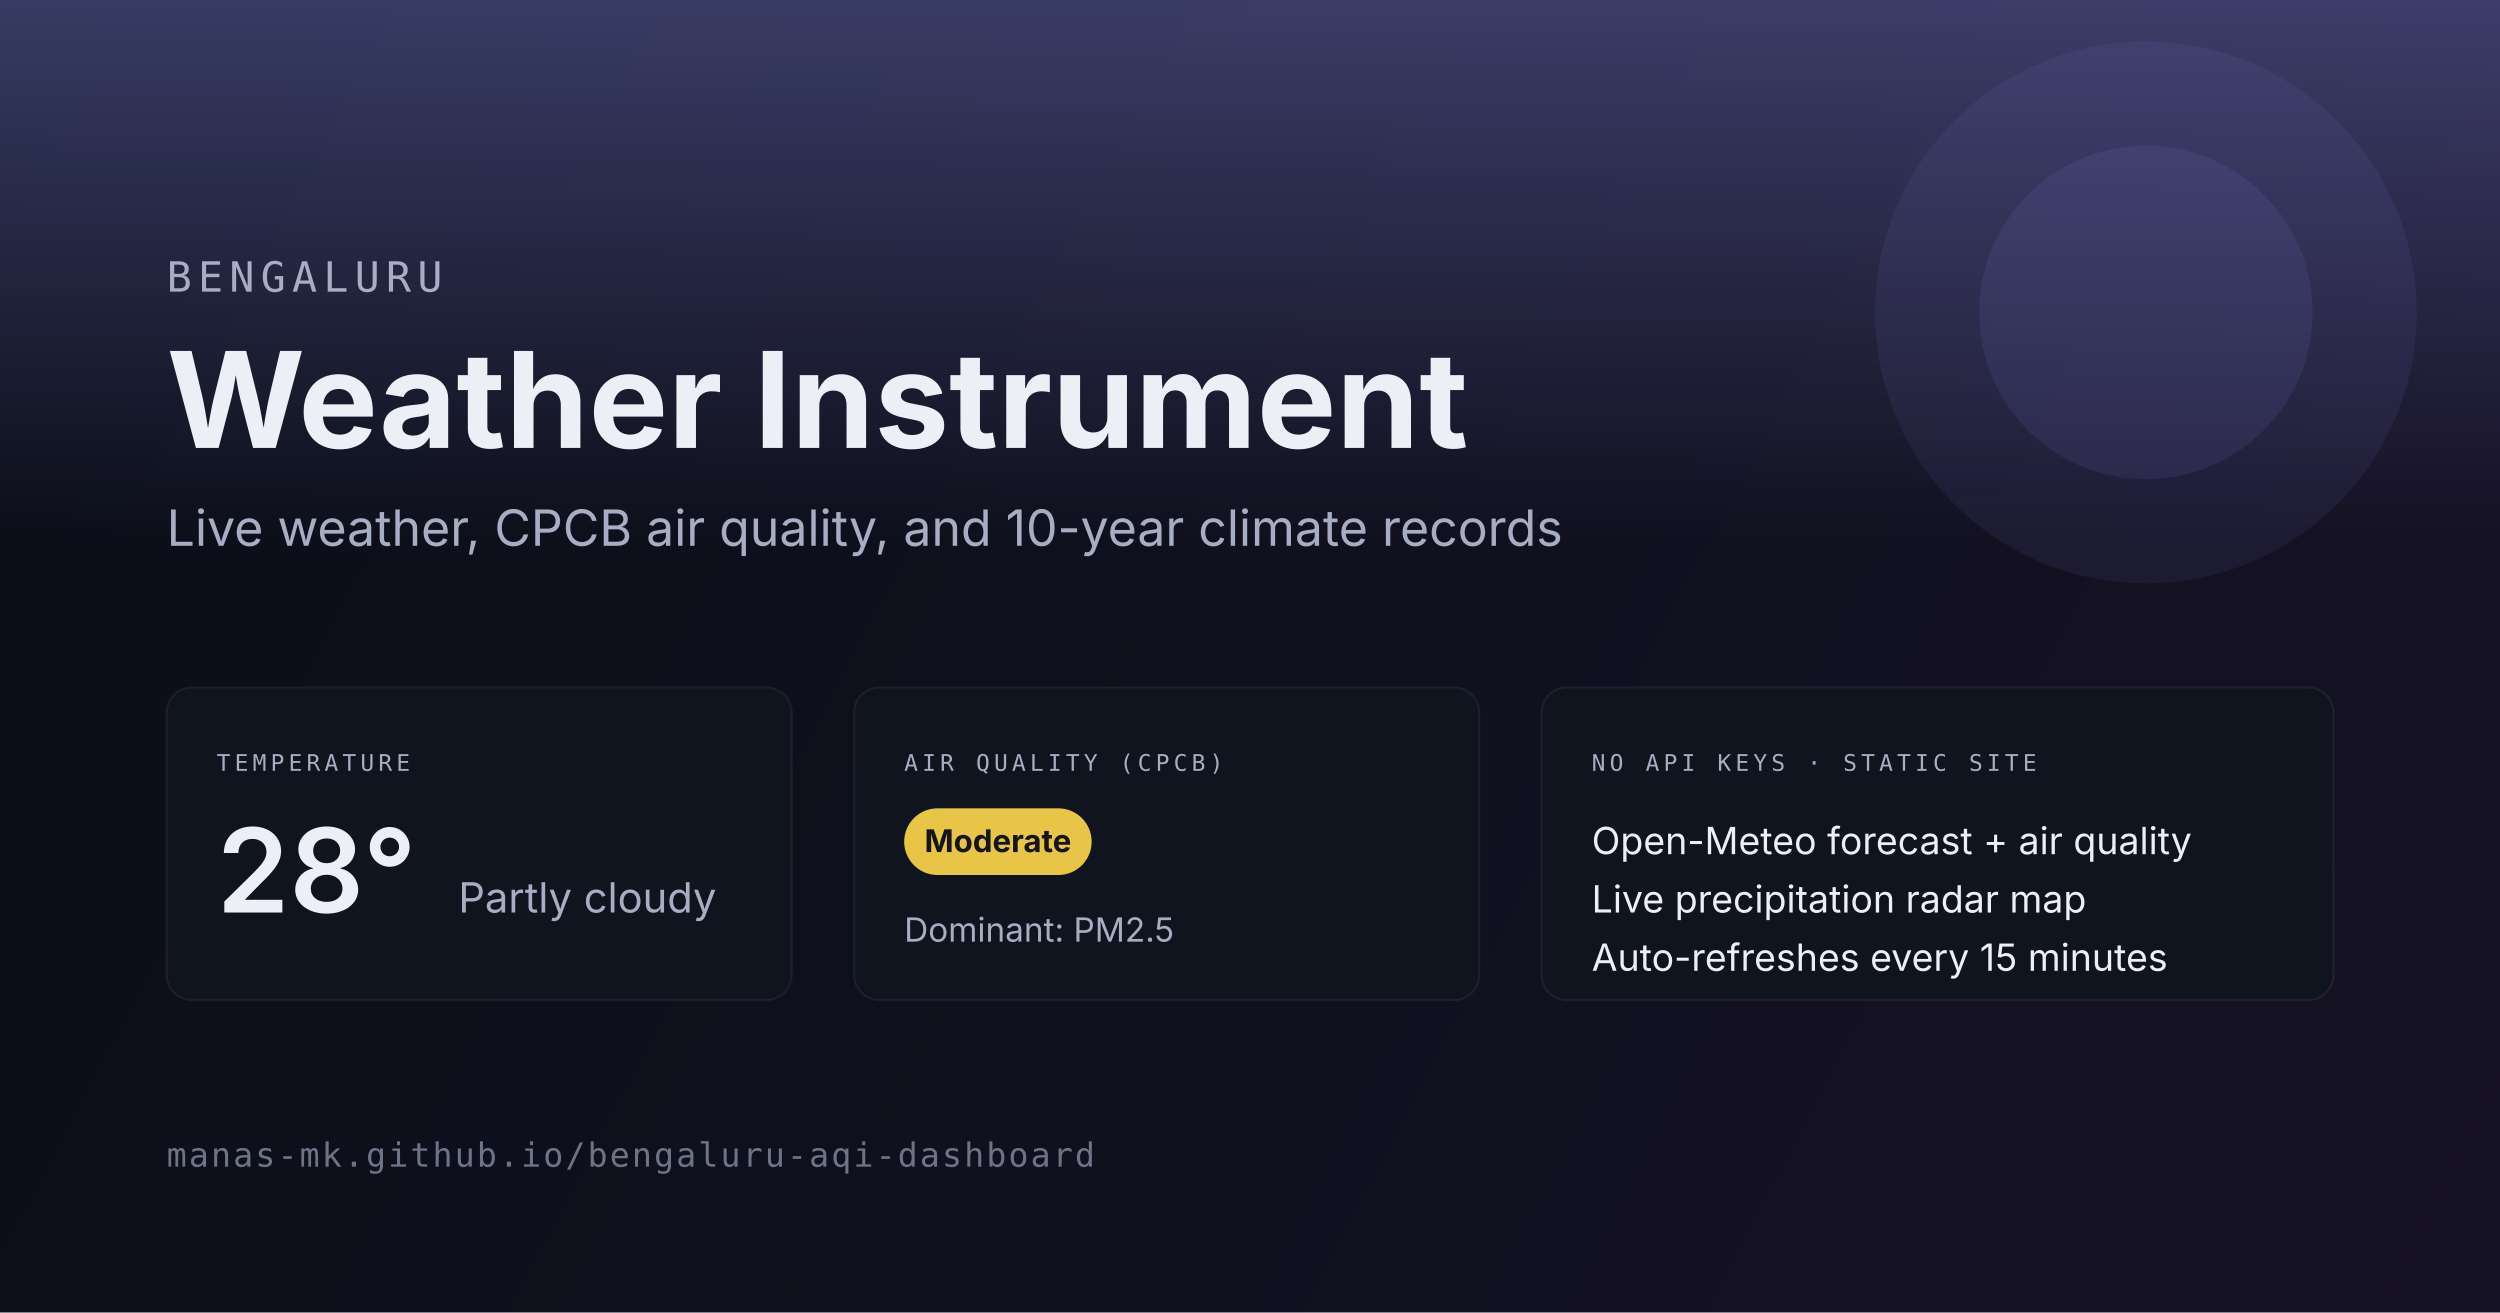
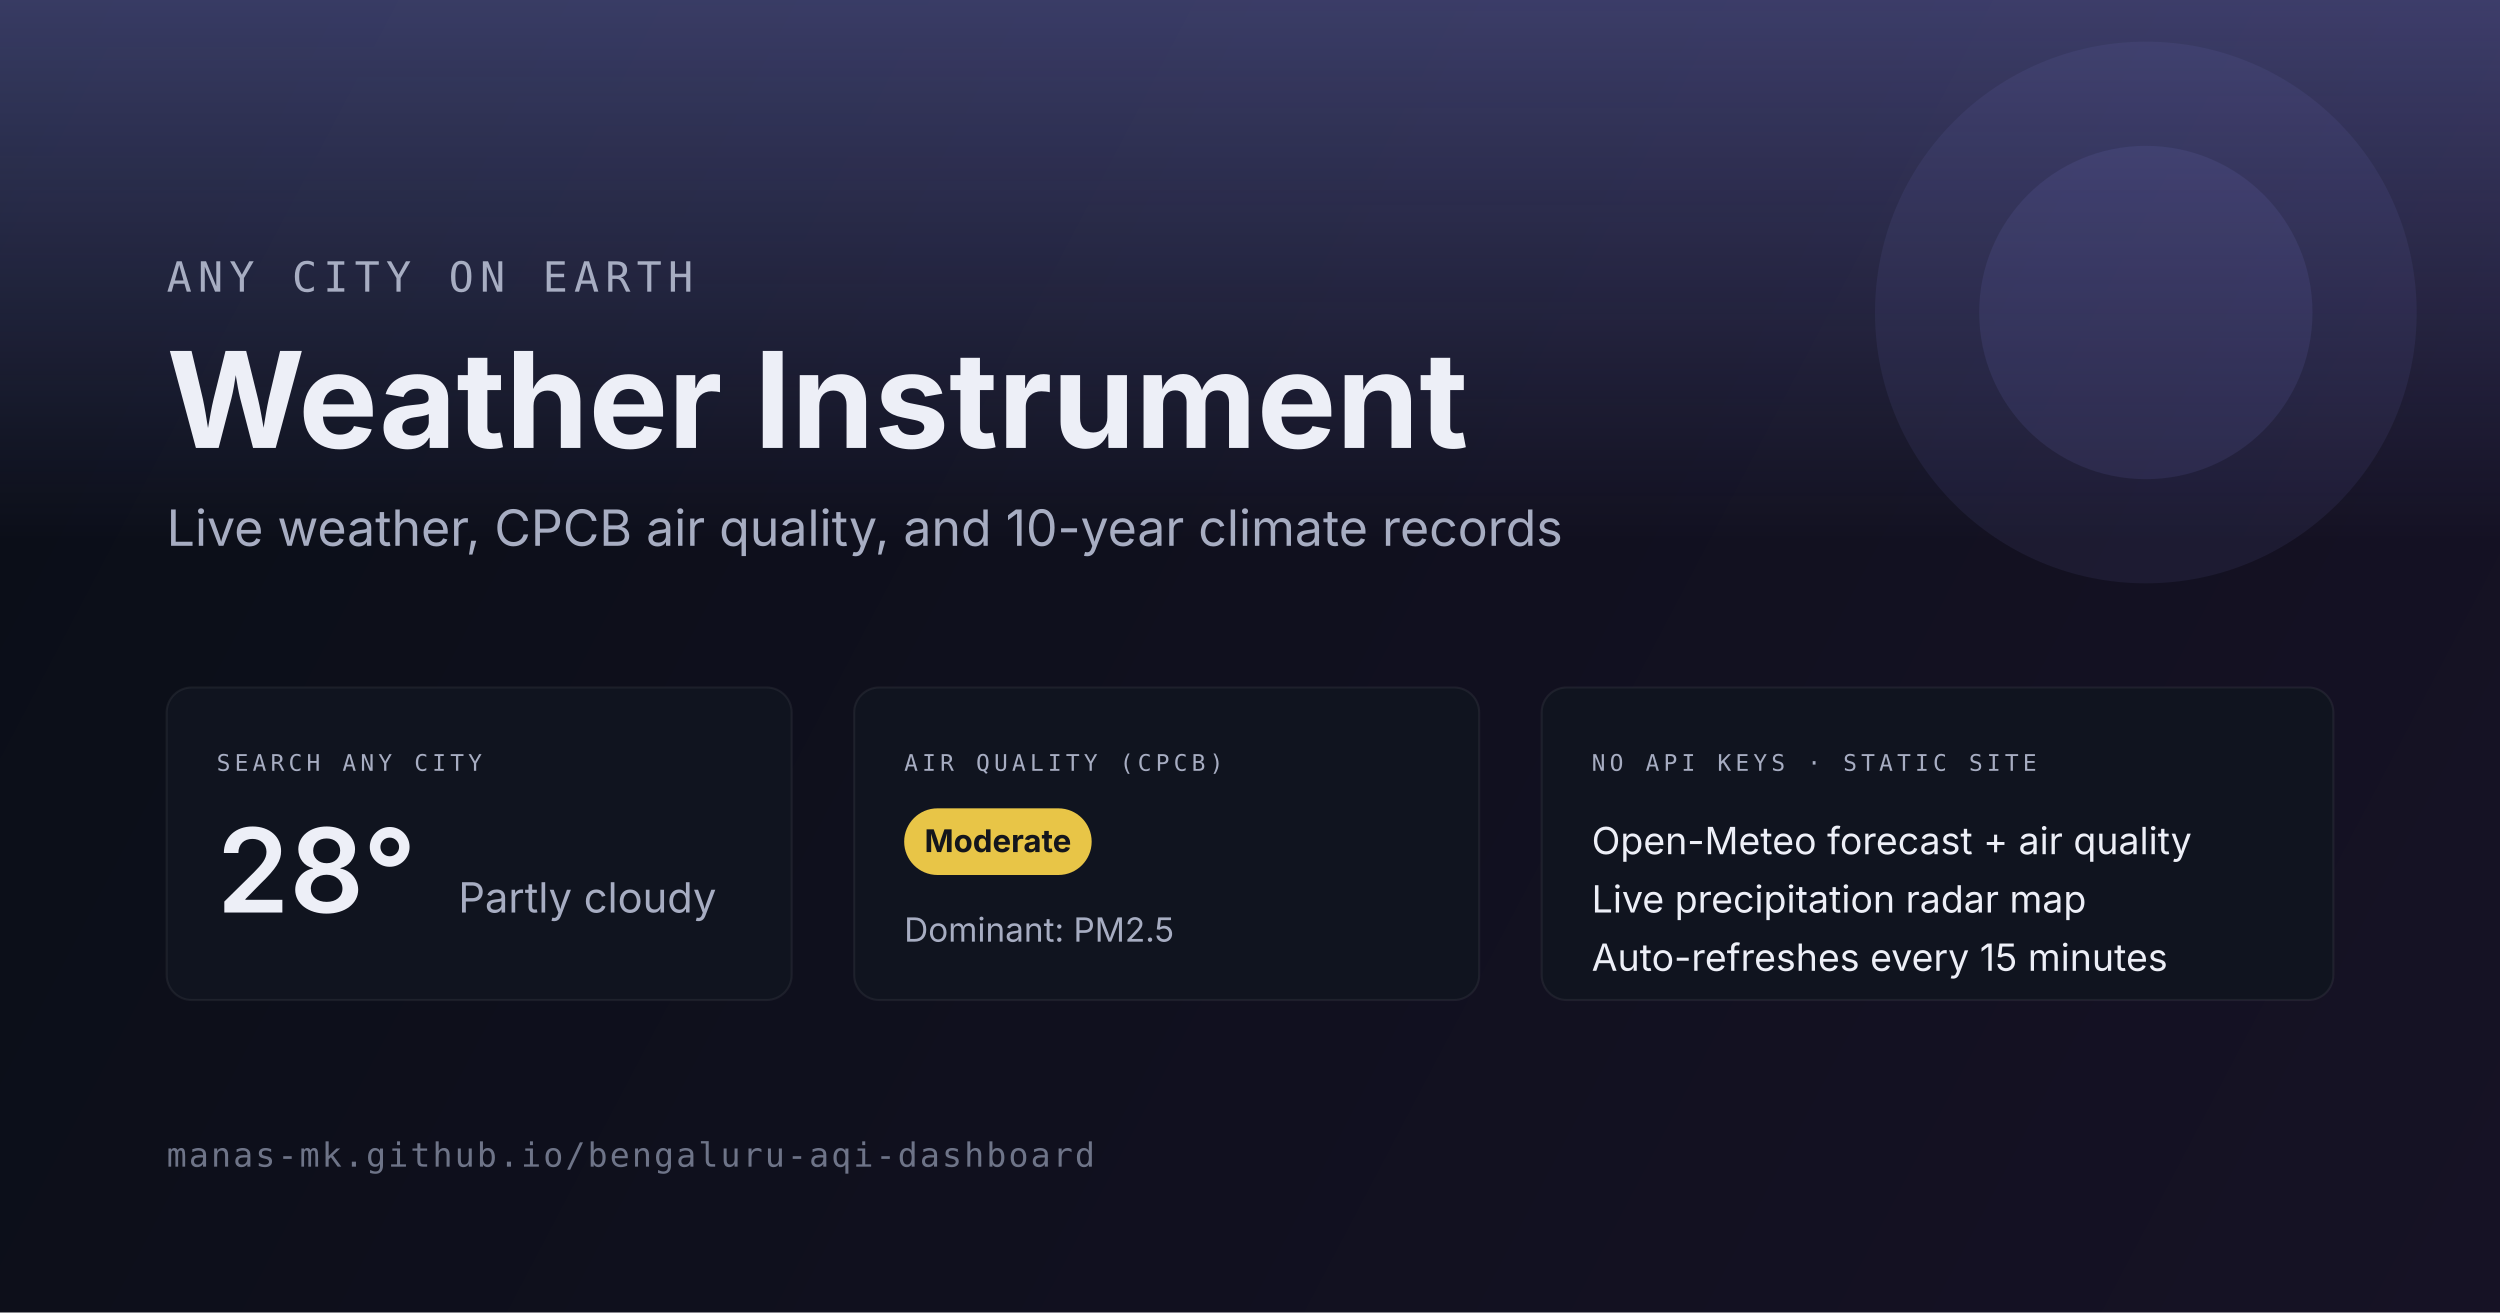
<svg xmlns="http://www.w3.org/2000/svg" width="1200" height="630" viewBox="0 0 1200 630">
  <defs>
    <linearGradient id="bg" x1="0" y1="0" x2="1200" y2="630" gradientUnits="userSpaceOnUse">
      <stop offset="0" stop-color="#0A0E17" />
      <stop offset="1" stop-color="#161225" />
    </linearGradient>
    <linearGradient id="accentFade" x1="0" y1="0" x2="0" y2="1">
      <stop offset="0" stop-color="#8B8FF0" stop-opacity="0.35" />
      <stop offset="1" stop-color="#8B8FF0" stop-opacity="0" />
    </linearGradient>
    <style>
      .mono { font-family: 'JetBrains Mono', 'Consolas', monospace; }
      .sans { font-family: 'Inter', 'Segoe UI', sans-serif; }
    </style>
  </defs>
  <rect width="1200" height="630" fill="url(#bg)" />
  <rect width="1200" height="260" fill="url(#accentFade)" />
  <circle cx="1030" cy="150" r="130" fill="#8B8FF0" opacity="0.08" />
  <circle cx="1030" cy="150" r="80" fill="#8B8FF0" opacity="0.10" />
-   <text x="80" y="140" class="mono" font-size="20" letter-spacing="3" fill="#A7ADC2">BENGALURU</text>
+   <text x="80" y="140" class="mono" font-size="20" letter-spacing="3" fill="#A7ADC2">ANY CITY ON EARTH</text>
  <text x="80" y="215" class="sans" font-size="64" font-weight="700" fill="#EDEFF7">Weather Instrument</text>
  <text x="80" y="262" class="sans" font-size="24" fill="#A7ADC2">Live weather, CPCB air quality, and 10-year climate records</text>
  <g transform="translate(80,330)">
    <rect width="300" height="150" rx="12" fill="#10141F" stroke="rgba(255,255,255,0.06)" />
-     <text x="24" y="40" class="mono" font-size="11" letter-spacing="2" fill="#A7ADC2">TEMPERATURE</text>
+     <text x="24" y="40" class="mono" font-size="11" letter-spacing="2" fill="#A7ADC2">SEARCH ANY CITY</text>
    <text x="24" y="108" class="sans" font-size="56" font-weight="600" fill="#EDEFF7">28°</text>
    <text x="140" y="108" class="sans" font-size="20" fill="#A7ADC2">Partly cloudy</text>
  </g>
  <g transform="translate(410,330)">
    <rect width="300" height="150" rx="12" fill="#10141F" stroke="rgba(255,255,255,0.06)" />
    <text x="24" y="40" class="mono" font-size="11" letter-spacing="2" fill="#A7ADC2">AIR QUALITY (CPCB)</text>
    <rect x="24" y="58" width="90" height="32" rx="16" fill="#E8C547" />
    <text x="69" y="79" class="sans" font-size="15" font-weight="700" fill="#14161C" text-anchor="middle">Moderate</text>
    <text x="24" y="122" class="sans" font-size="16" fill="#A7ADC2">Dominant: PM2.5</text>
  </g>
  <g transform="translate(740,330)">
    <rect width="380" height="150" rx="12" fill="#10141F" stroke="rgba(255,255,255,0.06)" />
    <text x="24" y="40" class="mono" font-size="11" letter-spacing="2" fill="#A7ADC2">NO API KEYS · STATIC SITE</text>
    <text x="24" y="80" class="sans" font-size="18" fill="#EDEFF7">Open-Meteo forecast + air quality</text>
    <text x="24" y="108" class="sans" font-size="18" fill="#EDEFF7">Live precipitation radar map</text>
    <text x="24" y="136" class="sans" font-size="18" fill="#EDEFF7">Auto-refreshes every 15 minutes</text>
  </g>
  <text x="80" y="560" class="mono" font-size="16" letter-spacing="1" fill="#6E7488">manas-mk.github.io/bengaluru-aqi-dashboard</text>
</svg>
